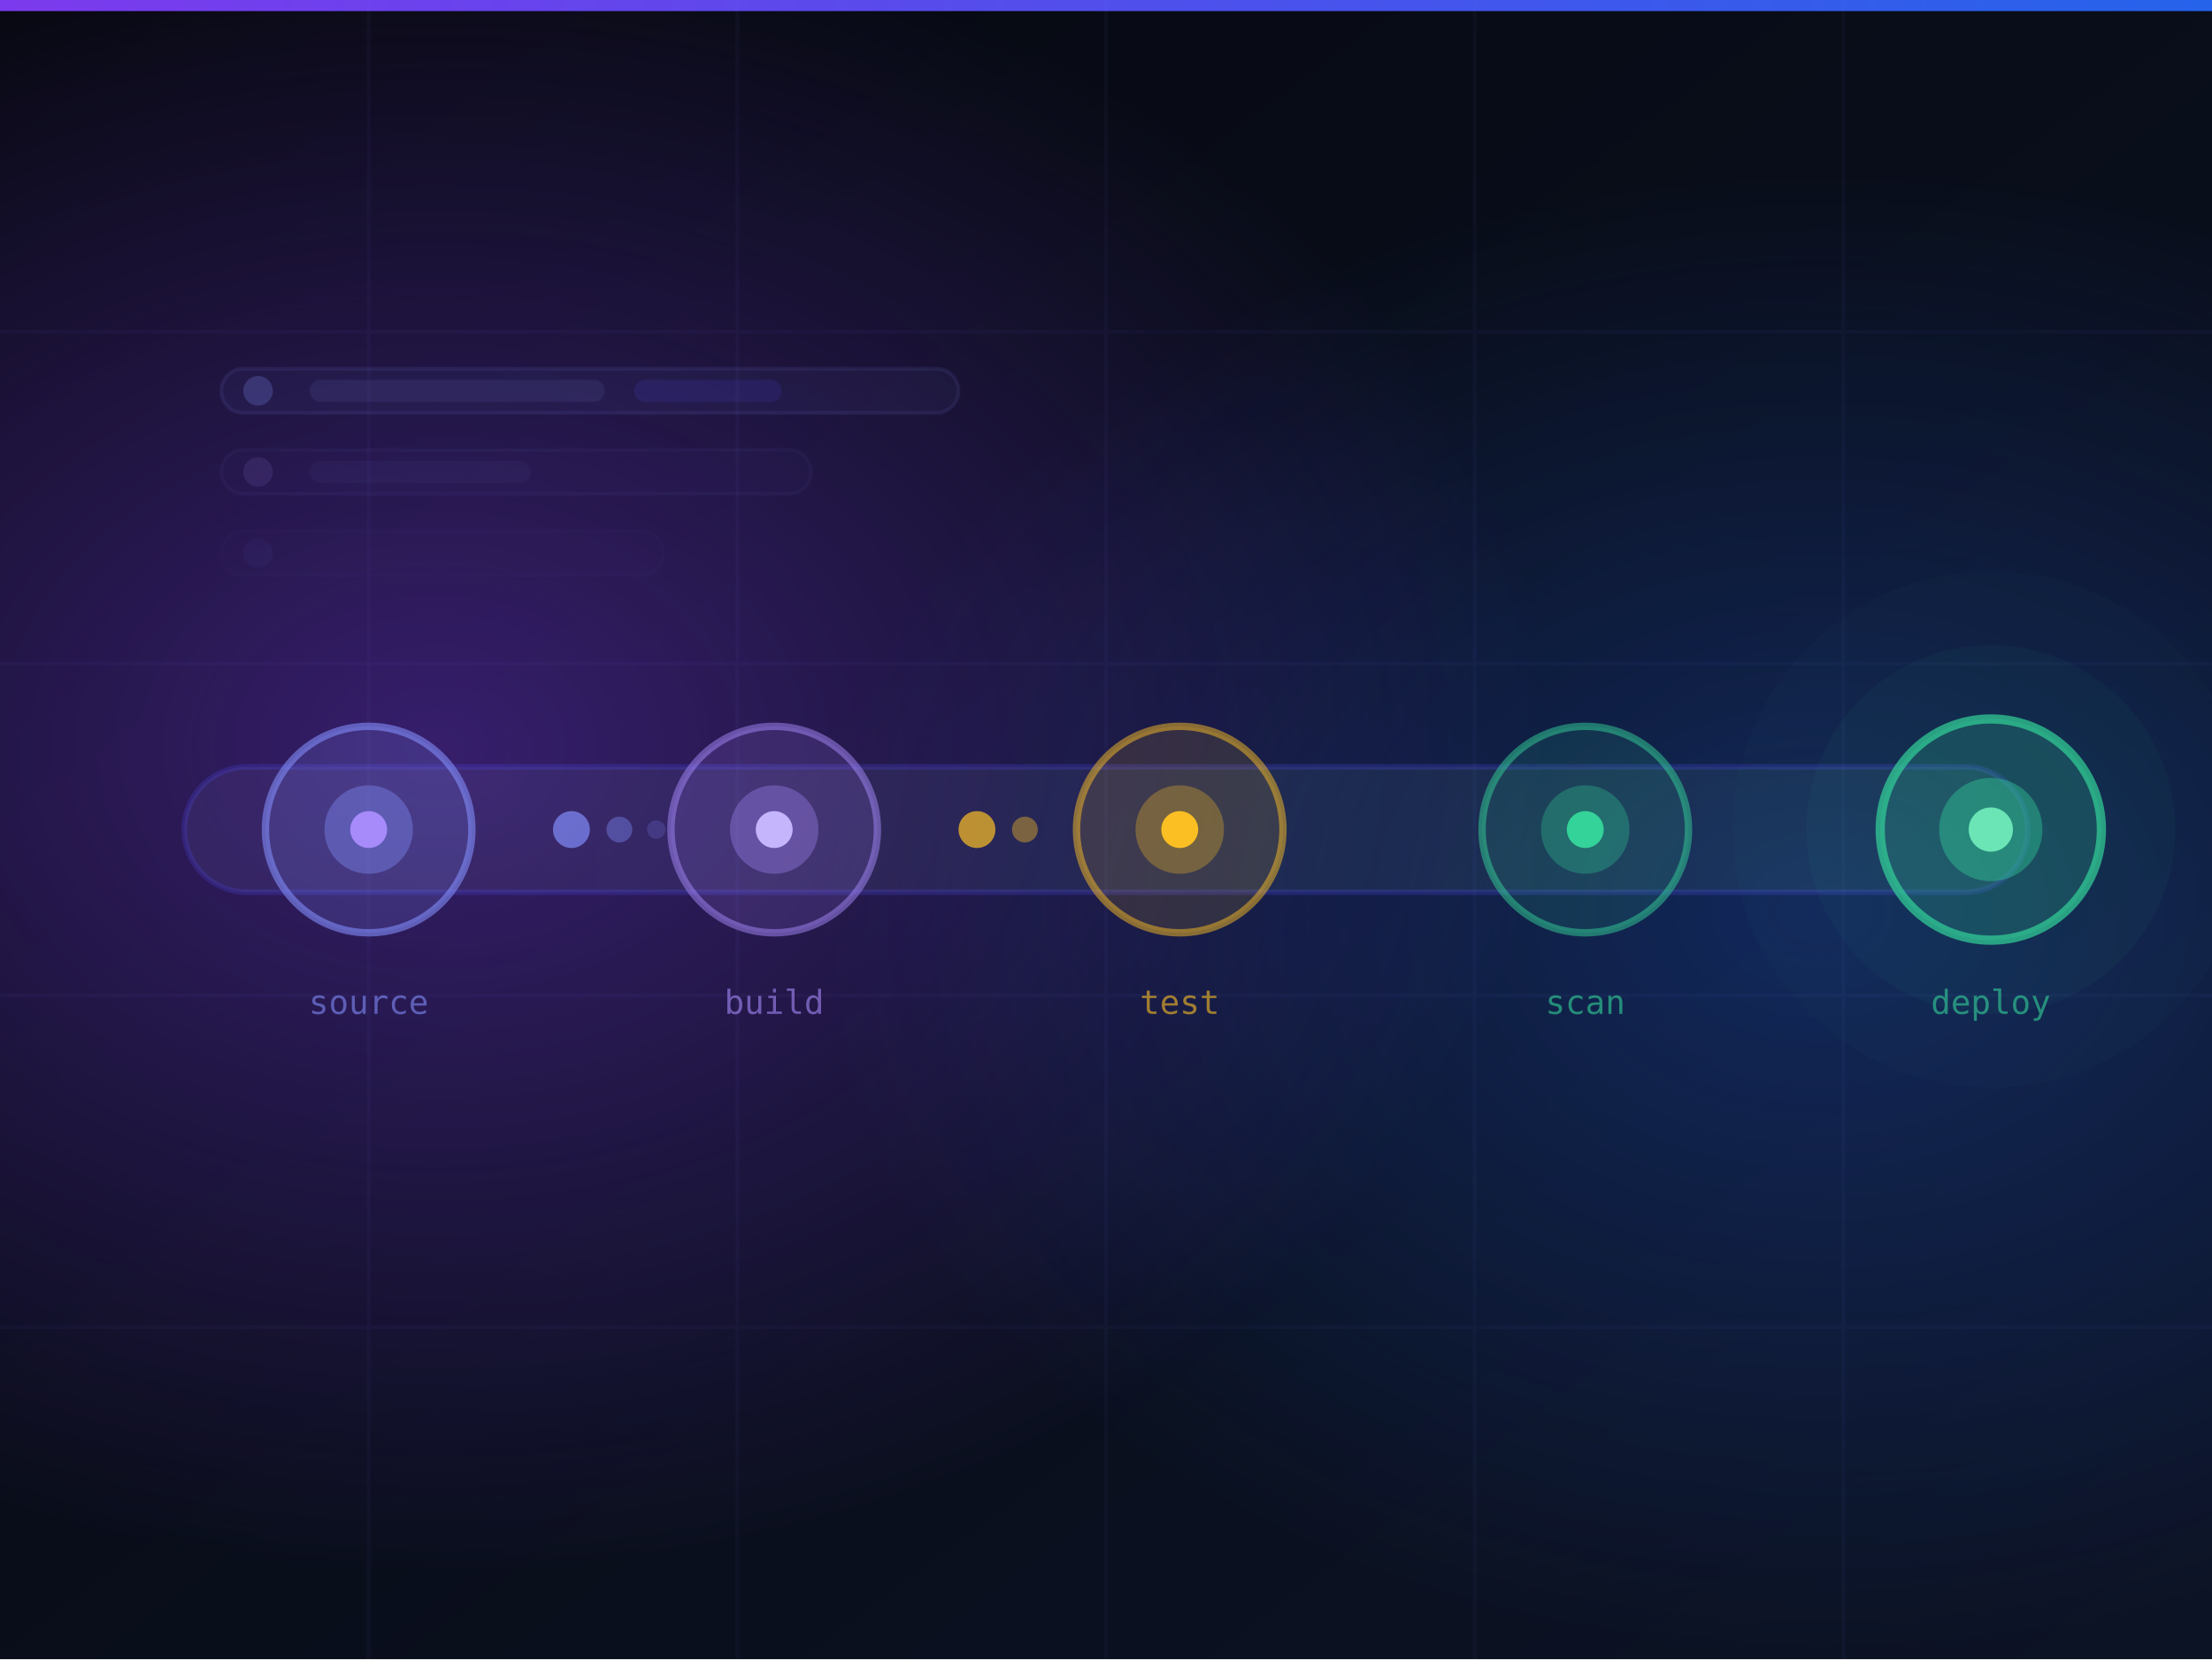
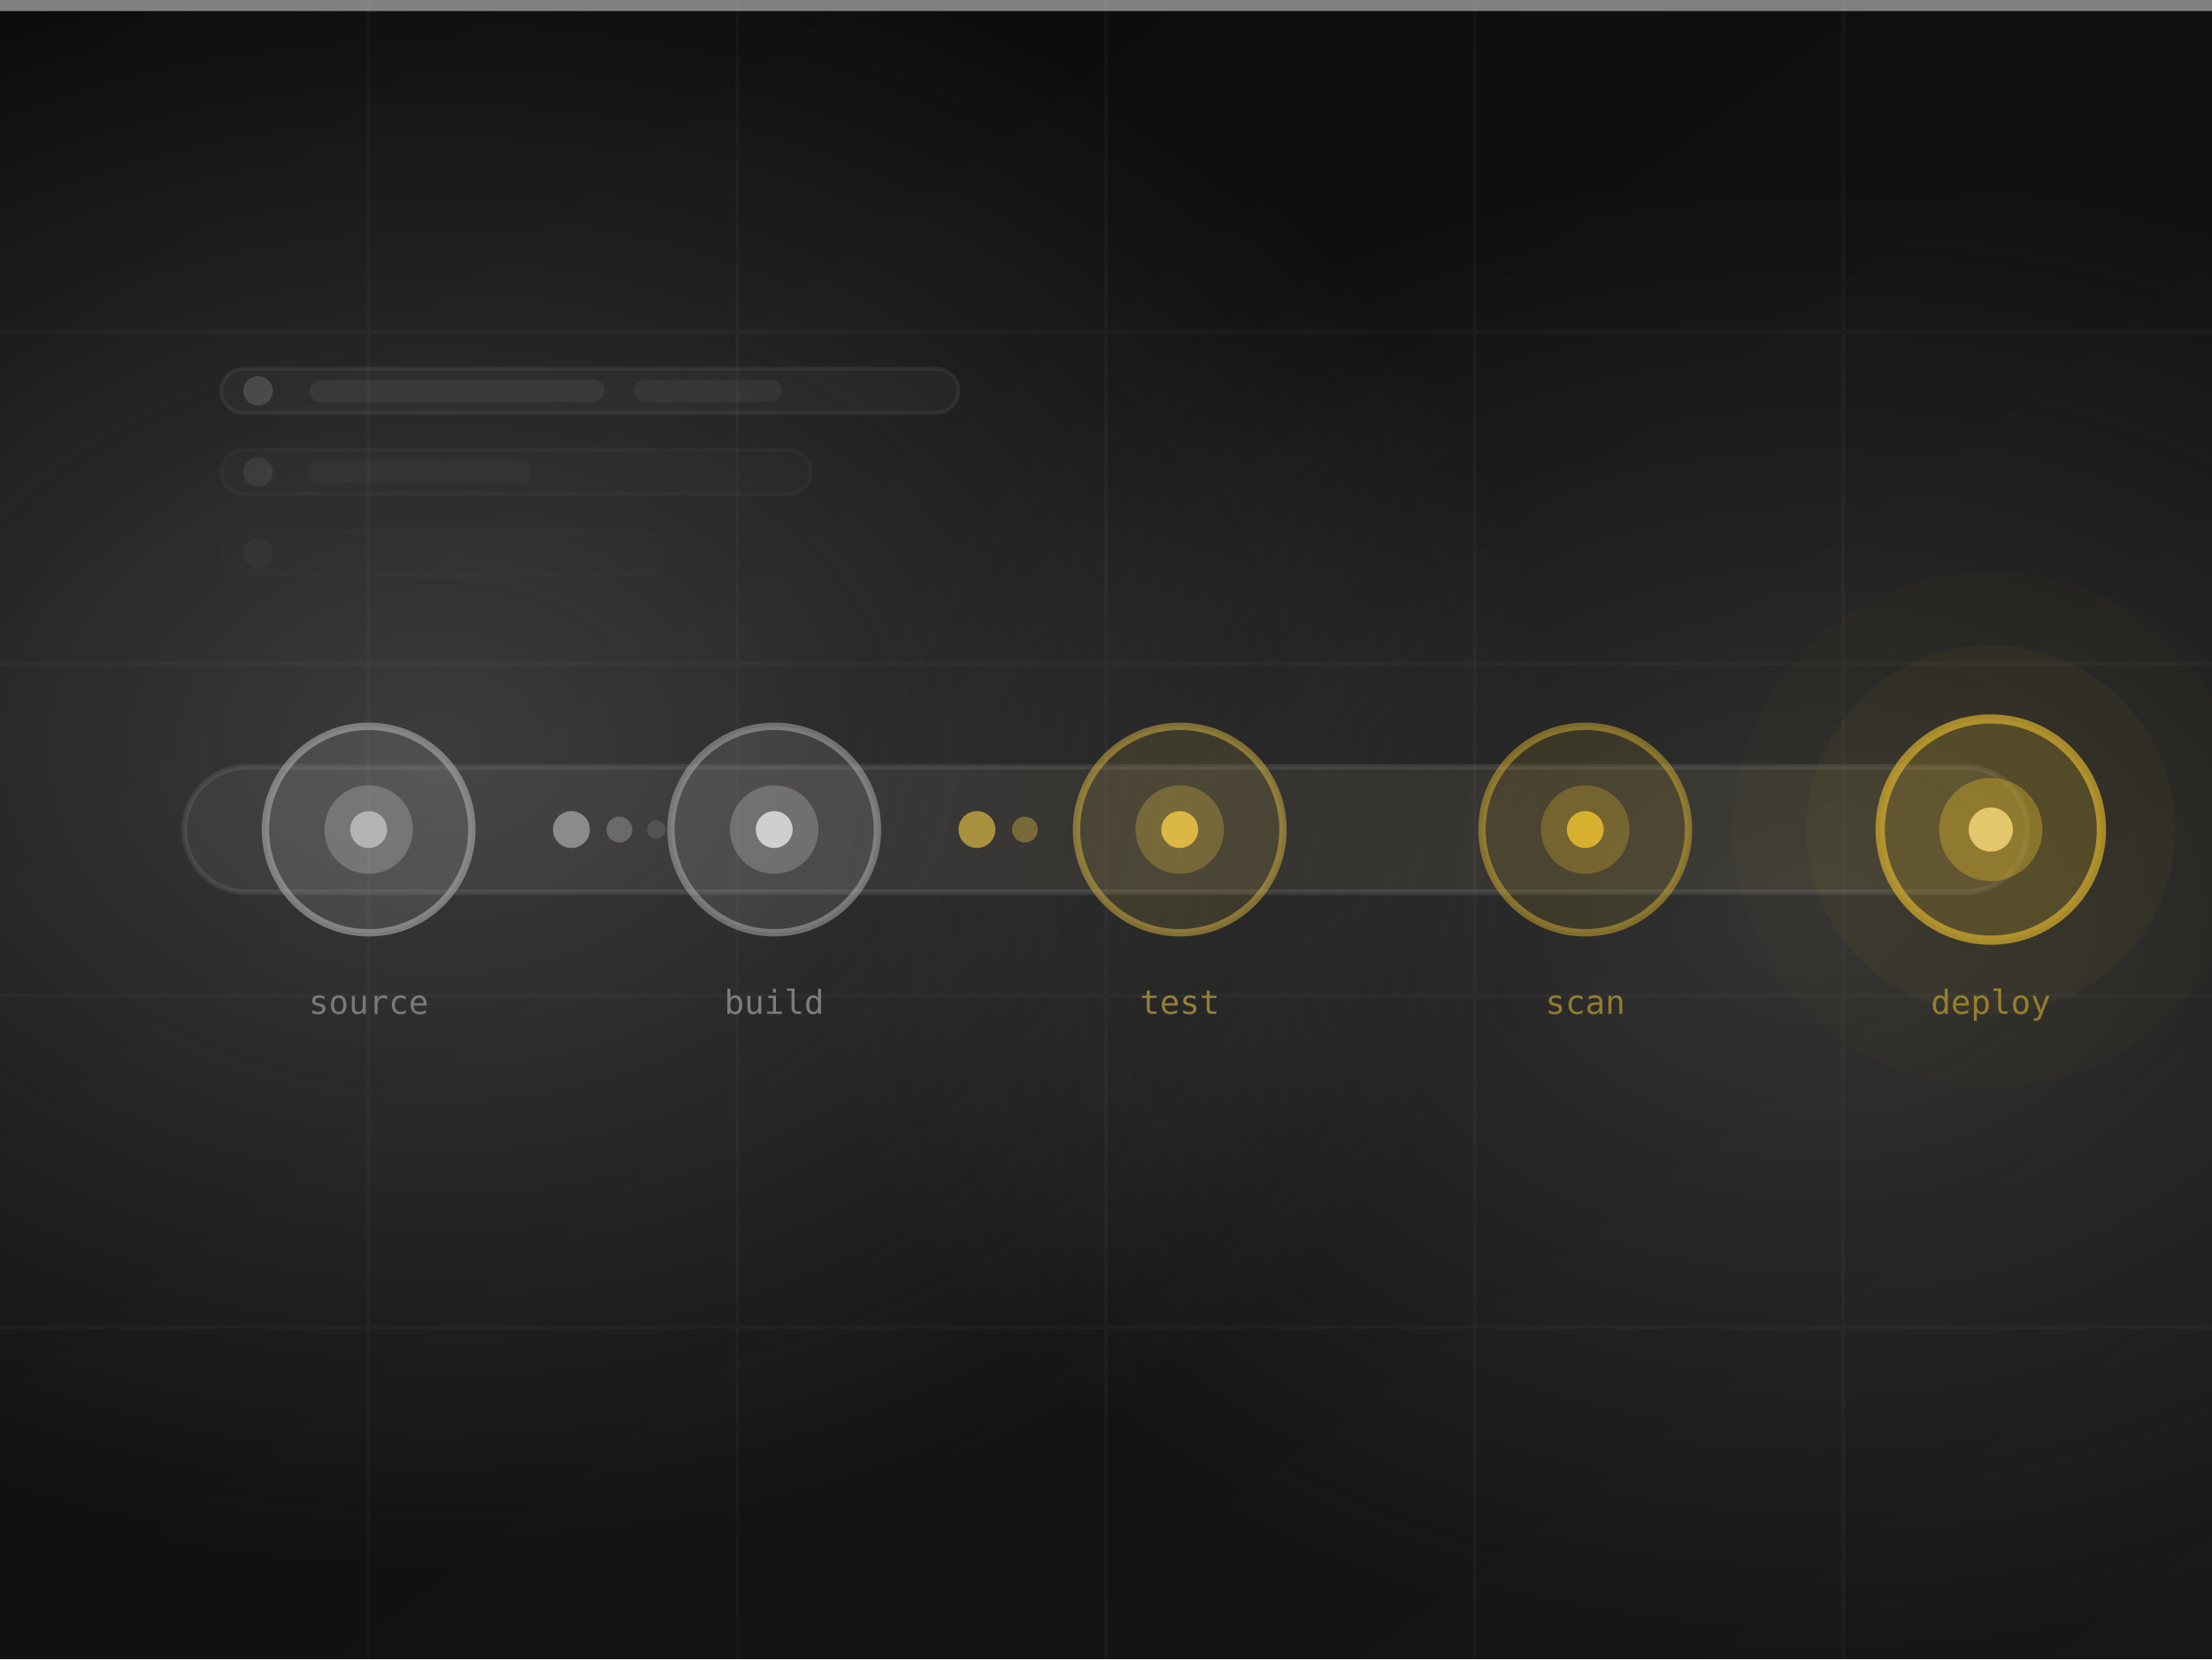
<svg xmlns="http://www.w3.org/2000/svg" width="600" height="450" viewBox="0 0 600 450">
  <defs>
    <linearGradient id="bg" x1="0%" y1="0%" x2="100%" y2="100%">
-       <stop offset="0%" stop-color="#06080f" />
-       <stop offset="100%" stop-color="#0c1325" />
+       <stop offset="0%" stop-color="#0a0a0a" />
+       <stop offset="100%" stop-color="#171717" />
    </linearGradient>
    <radialGradient id="g1" cx="20%" cy="45%" r="50%">
-       <stop offset="0%" stop-color="#7c3aed" stop-opacity="0.4" />
-       <stop offset="100%" stop-color="#7c3aed" stop-opacity="0" />
+       <stop offset="0%" stop-color="#818181" stop-opacity="0.4" />
+       <stop offset="100%" stop-color="#818181" stop-opacity="0" />
    </radialGradient>
    <radialGradient id="g2" cx="82%" cy="55%" r="45%">
-       <stop offset="0%" stop-color="#2563eb" stop-opacity="0.3" />
-       <stop offset="100%" stop-color="#2563eb" stop-opacity="0" />
+       <stop offset="0%" stop-color="#7f7f7f" stop-opacity="0.3" />
+       <stop offset="100%" stop-color="#7f7f7f" stop-opacity="0" />
    </radialGradient>
    <linearGradient id="accent" x1="0%" y1="0%" x2="100%" y2="0%">
-       <stop offset="0%" stop-color="#7c3aed" />
-       <stop offset="100%" stop-color="#2563eb" />
+       <stop offset="0%" stop-color="#818181" />
+       <stop offset="100%" stop-color="#7f7f7f" />
    </linearGradient>
    <linearGradient id="pipe" x1="0%" y1="0%" x2="100%" y2="0%">
-       <stop offset="0%" stop-color="#818cf8" stop-opacity="0.6" />
-       <stop offset="100%" stop-color="#34d399" stop-opacity="0.6" />
+       <stop offset="0%" stop-color="#ababab" stop-opacity="0.6" />
+       <stop offset="100%" stop-color="#d7b030" stop-opacity="0.6" />
    </linearGradient>
  </defs>
  <rect width="600" height="450" fill="url(#bg)" />
  <rect width="600" height="450" fill="url(#g1)" />
  <rect width="600" height="450" fill="url(#g2)" />
  <rect width="600" height="3" fill="url(#accent)" />
-   <g opacity="0.04" stroke="#818cf8" stroke-width="1">
+   <g opacity="0.04" stroke="#ababab" stroke-width="1">
    <line x1="0" y1="90" x2="600" y2="90" />
    <line x1="0" y1="180" x2="600" y2="180" />
    <line x1="0" y1="270" x2="600" y2="270" />
    <line x1="0" y1="360" x2="600" y2="360" />
    <line x1="100" y1="0" x2="100" y2="450" />
    <line x1="200" y1="0" x2="200" y2="450" />
    <line x1="300" y1="0" x2="300" y2="450" />
    <line x1="400" y1="0" x2="400" y2="450" />
    <line x1="500" y1="0" x2="500" y2="450" />
  </g>
-   <rect x="50" y="208" width="500" height="34" rx="17" fill="#ffffff" fill-opacity="0.03" stroke="#4f46e5" stroke-opacity="0.25" stroke-width="1.5" />
+   <rect x="50" y="208" width="500" height="34" rx="17" fill="#ffffff" fill-opacity="0.03" stroke="#797979" stroke-opacity="0.25" stroke-width="1.5" />
  <rect x="50" y="208" width="500" height="34" rx="17" fill="url(#pipe)" fill-opacity="0.08" />
-   <circle cx="100" cy="225" r="28" fill="#818cf8" fill-opacity="0.18" stroke="#818cf8" stroke-opacity="0.6" stroke-width="2" />
-   <circle cx="100" cy="225" r="12" fill="#818cf8" fill-opacity="0.4" />
-   <circle cx="100" cy="225" r="5" fill="#a78bfa" />
-   <circle cx="210" cy="225" r="28" fill="#a78bfa" fill-opacity="0.15" stroke="#a78bfa" stroke-opacity="0.5" stroke-width="2" />
-   <circle cx="210" cy="225" r="12" fill="#a78bfa" fill-opacity="0.35" />
-   <circle cx="210" cy="225" r="5" fill="#c4b5fd" />
-   <circle cx="320" cy="225" r="28" fill="#fbbf24" fill-opacity="0.12" stroke="#fbbf24" stroke-opacity="0.5" stroke-width="2" />
-   <circle cx="320" cy="225" r="12" fill="#fbbf24" fill-opacity="0.3" />
-   <circle cx="320" cy="225" r="5" fill="#fbbf24" />
-   <circle cx="430" cy="225" r="28" fill="#34d399" fill-opacity="0.12" stroke="#34d399" stroke-opacity="0.5" stroke-width="2" />
-   <circle cx="430" cy="225" r="12" fill="#34d399" fill-opacity="0.3" />
-   <circle cx="430" cy="225" r="5" fill="#34d399" />
-   <circle cx="540" cy="225" r="30" fill="#34d399" fill-opacity="0.2" stroke="#34d399" stroke-opacity="0.7" stroke-width="2.5" />
-   <circle cx="540" cy="225" r="14" fill="#34d399" fill-opacity="0.4" />
-   <circle cx="540" cy="225" r="6" fill="#6ee7b7" />
-   <circle cx="155" cy="225" r="5" fill="#818cf8" fill-opacity="0.7" />
-   <circle cx="168" cy="225" r="3.5" fill="#818cf8" fill-opacity="0.4" />
-   <circle cx="178" cy="225" r="2.5" fill="#818cf8" fill-opacity="0.2" />
-   <circle cx="265" cy="225" r="5" fill="#fbbf24" fill-opacity="0.7" />
-   <circle cx="278" cy="225" r="3.5" fill="#fbbf24" fill-opacity="0.4" />
-   <text x="100" y="275" font-family="monospace" font-size="9" fill="#818cf8" fill-opacity="0.6" text-anchor="middle">source</text>
-   <text x="210" y="275" font-family="monospace" font-size="9" fill="#a78bfa" fill-opacity="0.6" text-anchor="middle">build</text>
-   <text x="320" y="275" font-family="monospace" font-size="9" fill="#fbbf24" fill-opacity="0.6" text-anchor="middle">test</text>
-   <text x="430" y="275" font-family="monospace" font-size="9" fill="#34d399" fill-opacity="0.6" text-anchor="middle">scan</text>
-   <text x="540" y="275" font-family="monospace" font-size="9" fill="#34d399" fill-opacity="0.6" text-anchor="middle">deploy</text>
+   <circle cx="100" cy="225" r="28" fill="#ababab" fill-opacity="0.18" stroke="#ababab" stroke-opacity="0.6" stroke-width="2" />
+   <circle cx="100" cy="225" r="12" fill="#ababab" fill-opacity="0.4" />
+   <circle cx="100" cy="225" r="5" fill="#b4b4b4" />
+   <circle cx="210" cy="225" r="28" fill="#b4b4b4" fill-opacity="0.15" stroke="#b4b4b4" stroke-opacity="0.5" stroke-width="2" />
+   <circle cx="210" cy="225" r="12" fill="#b4b4b4" fill-opacity="0.35" />
+   <circle cx="210" cy="225" r="5" fill="#cfcfcf" />
+   <circle cx="320" cy="225" r="28" fill="#dbb844" fill-opacity="0.12" stroke="#dbb844" stroke-opacity="0.5" stroke-width="2" />
+   <circle cx="320" cy="225" r="12" fill="#dbb844" fill-opacity="0.3" />
+   <circle cx="320" cy="225" r="5" fill="#dbb844" />
+   <circle cx="430" cy="225" r="28" fill="#d7b030" fill-opacity="0.12" stroke="#d7b030" stroke-opacity="0.5" stroke-width="2" />
+   <circle cx="430" cy="225" r="12" fill="#d7b030" fill-opacity="0.3" />
+   <circle cx="430" cy="225" r="5" fill="#d7b030" />
+   <circle cx="540" cy="225" r="30" fill="#d7b030" fill-opacity="0.2" stroke="#d7b030" stroke-opacity="0.7" stroke-width="2.5" />
+   <circle cx="540" cy="225" r="14" fill="#d7b030" fill-opacity="0.4" />
+   <circle cx="540" cy="225" r="6" fill="#e4c971" />
+   <circle cx="155" cy="225" r="5" fill="#ababab" fill-opacity="0.7" />
+   <circle cx="168" cy="225" r="3.5" fill="#ababab" fill-opacity="0.4" />
+   <circle cx="178" cy="225" r="2.5" fill="#ababab" fill-opacity="0.2" />
+   <circle cx="265" cy="225" r="5" fill="#dbb844" fill-opacity="0.7" />
+   <circle cx="278" cy="225" r="3.5" fill="#dbb844" fill-opacity="0.4" />
+   <text x="100" y="275" font-family="monospace" font-size="9" fill="#ababab" fill-opacity="0.6" text-anchor="middle">source</text>
+   <text x="210" y="275" font-family="monospace" font-size="9" fill="#b4b4b4" fill-opacity="0.6" text-anchor="middle">build</text>
+   <text x="320" y="275" font-family="monospace" font-size="9" fill="#dbb844" fill-opacity="0.6" text-anchor="middle">test</text>
+   <text x="430" y="275" font-family="monospace" font-size="9" fill="#d7b030" fill-opacity="0.6" text-anchor="middle">scan</text>
+   <text x="540" y="275" font-family="monospace" font-size="9" fill="#d7b030" fill-opacity="0.6" text-anchor="middle">deploy</text>
  <g transform="translate(60, 100)" opacity="0.5">
-     <rect x="0" y="0" width="200" height="12" rx="6" fill="#818cf8" fill-opacity="0.1" stroke="#818cf8" stroke-opacity="0.2" stroke-width="1" />
-     <circle cx="10" cy="6" r="4" fill="#818cf8" fill-opacity="0.5" />
-     <rect x="24" y="3" width="80" height="6" rx="3" fill="#818cf8" fill-opacity="0.2" />
-     <rect x="112" y="3" width="40" height="6" rx="3" fill="#4f46e5" fill-opacity="0.3" />
+     <rect x="0" y="0" width="200" height="12" rx="6" fill="#ababab" fill-opacity="0.1" stroke="#ababab" stroke-opacity="0.2" stroke-width="1" />
+     <circle cx="10" cy="6" r="4" fill="#ababab" fill-opacity="0.5" />
+     <rect x="24" y="3" width="80" height="6" rx="3" fill="#ababab" fill-opacity="0.2" />
+     <rect x="112" y="3" width="40" height="6" rx="3" fill="#797979" fill-opacity="0.3" />
  </g>
  <g transform="translate(60, 122)" opacity="0.3">
-     <rect x="0" y="0" width="160" height="12" rx="6" fill="#818cf8" fill-opacity="0.08" stroke="#818cf8" stroke-opacity="0.15" stroke-width="1" />
-     <circle cx="10" cy="6" r="4" fill="#a78bfa" fill-opacity="0.4" />
-     <rect x="24" y="3" width="60" height="6" rx="3" fill="#818cf8" fill-opacity="0.15" />
+     <rect x="0" y="0" width="160" height="12" rx="6" fill="#ababab" fill-opacity="0.08" stroke="#ababab" stroke-opacity="0.15" stroke-width="1" />
+     <circle cx="10" cy="6" r="4" fill="#b4b4b4" fill-opacity="0.4" />
+     <rect x="24" y="3" width="60" height="6" rx="3" fill="#ababab" fill-opacity="0.15" />
  </g>
  <g transform="translate(60, 144)" opacity="0.15">
-     <rect x="0" y="0" width="120" height="12" rx="6" fill="#818cf8" fill-opacity="0.06" stroke="#818cf8" stroke-opacity="0.1" stroke-width="1" />
-     <circle cx="10" cy="6" r="4" fill="#818cf8" fill-opacity="0.3" />
+     <rect x="0" y="0" width="120" height="12" rx="6" fill="#ababab" fill-opacity="0.06" stroke="#ababab" stroke-opacity="0.1" stroke-width="1" />
+     <circle cx="10" cy="6" r="4" fill="#ababab" fill-opacity="0.3" />
  </g>
-   <circle cx="540" cy="225" r="50" fill="#34d399" fill-opacity="0.04" />
-   <circle cx="540" cy="225" r="70" fill="#34d399" fill-opacity="0.02" />
+   <circle cx="540" cy="225" r="50" fill="#d7b030" fill-opacity="0.04" />
+   <circle cx="540" cy="225" r="70" fill="#d7b030" fill-opacity="0.02" />
</svg>
